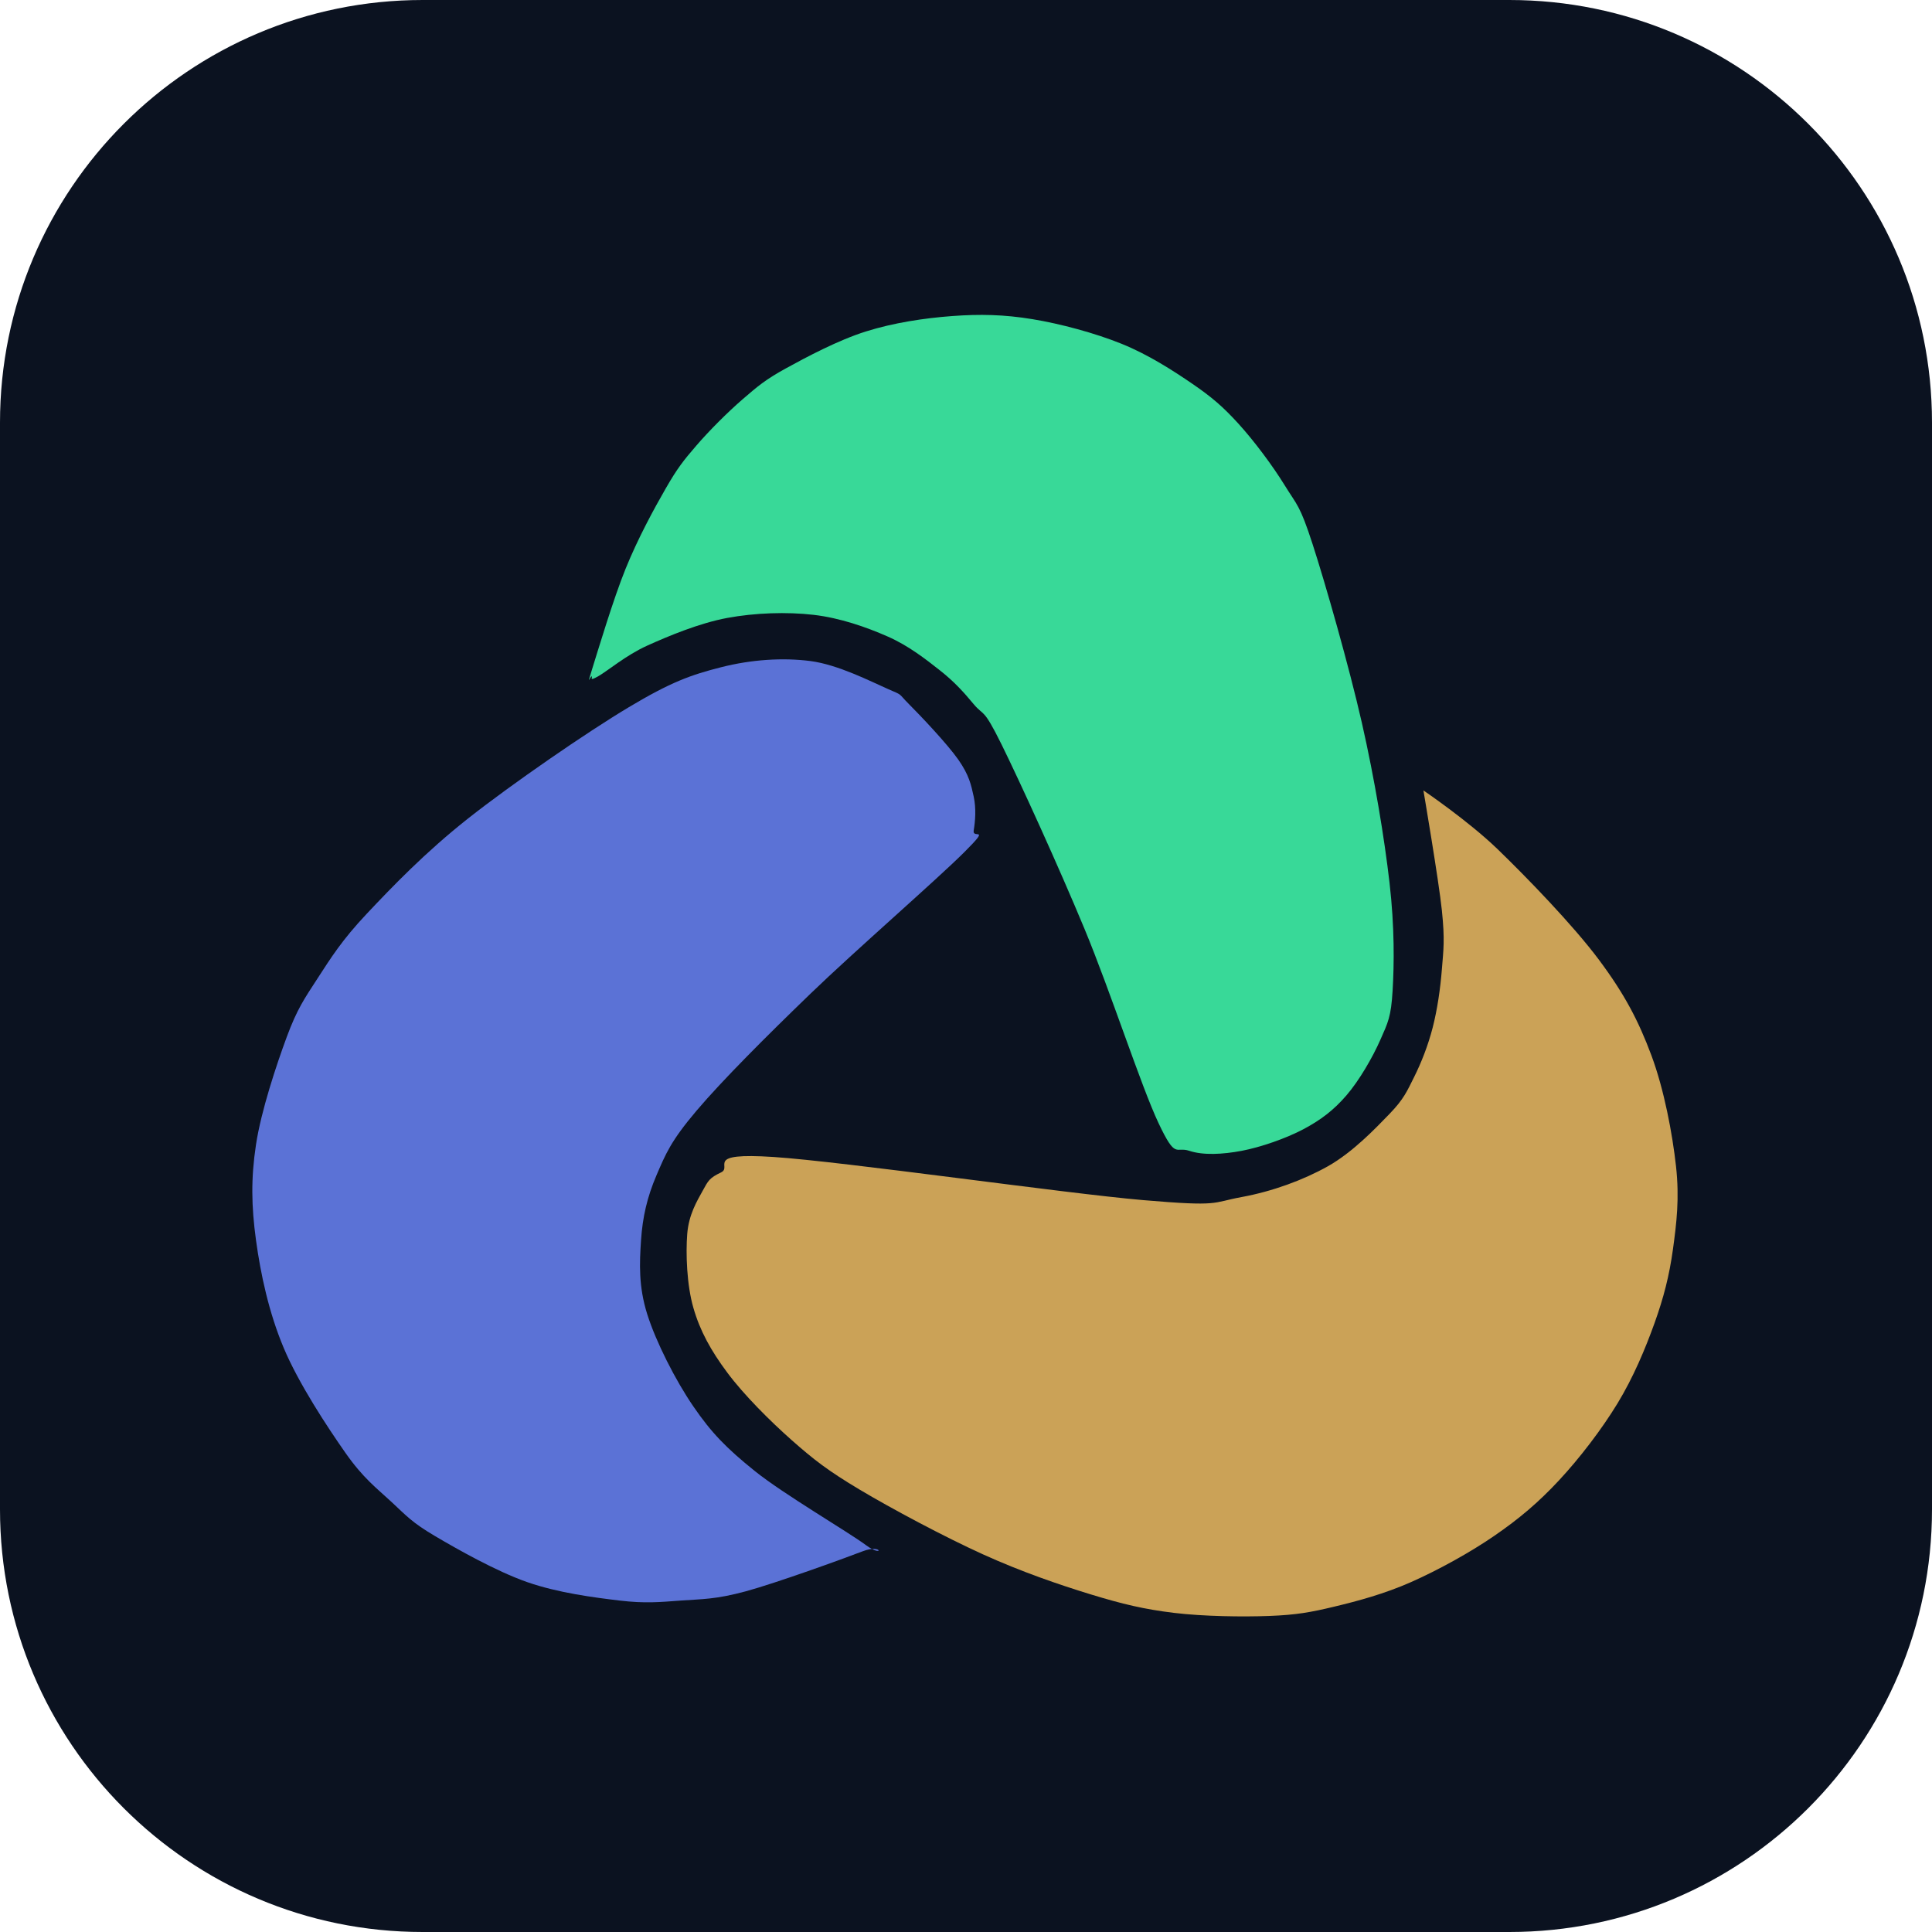
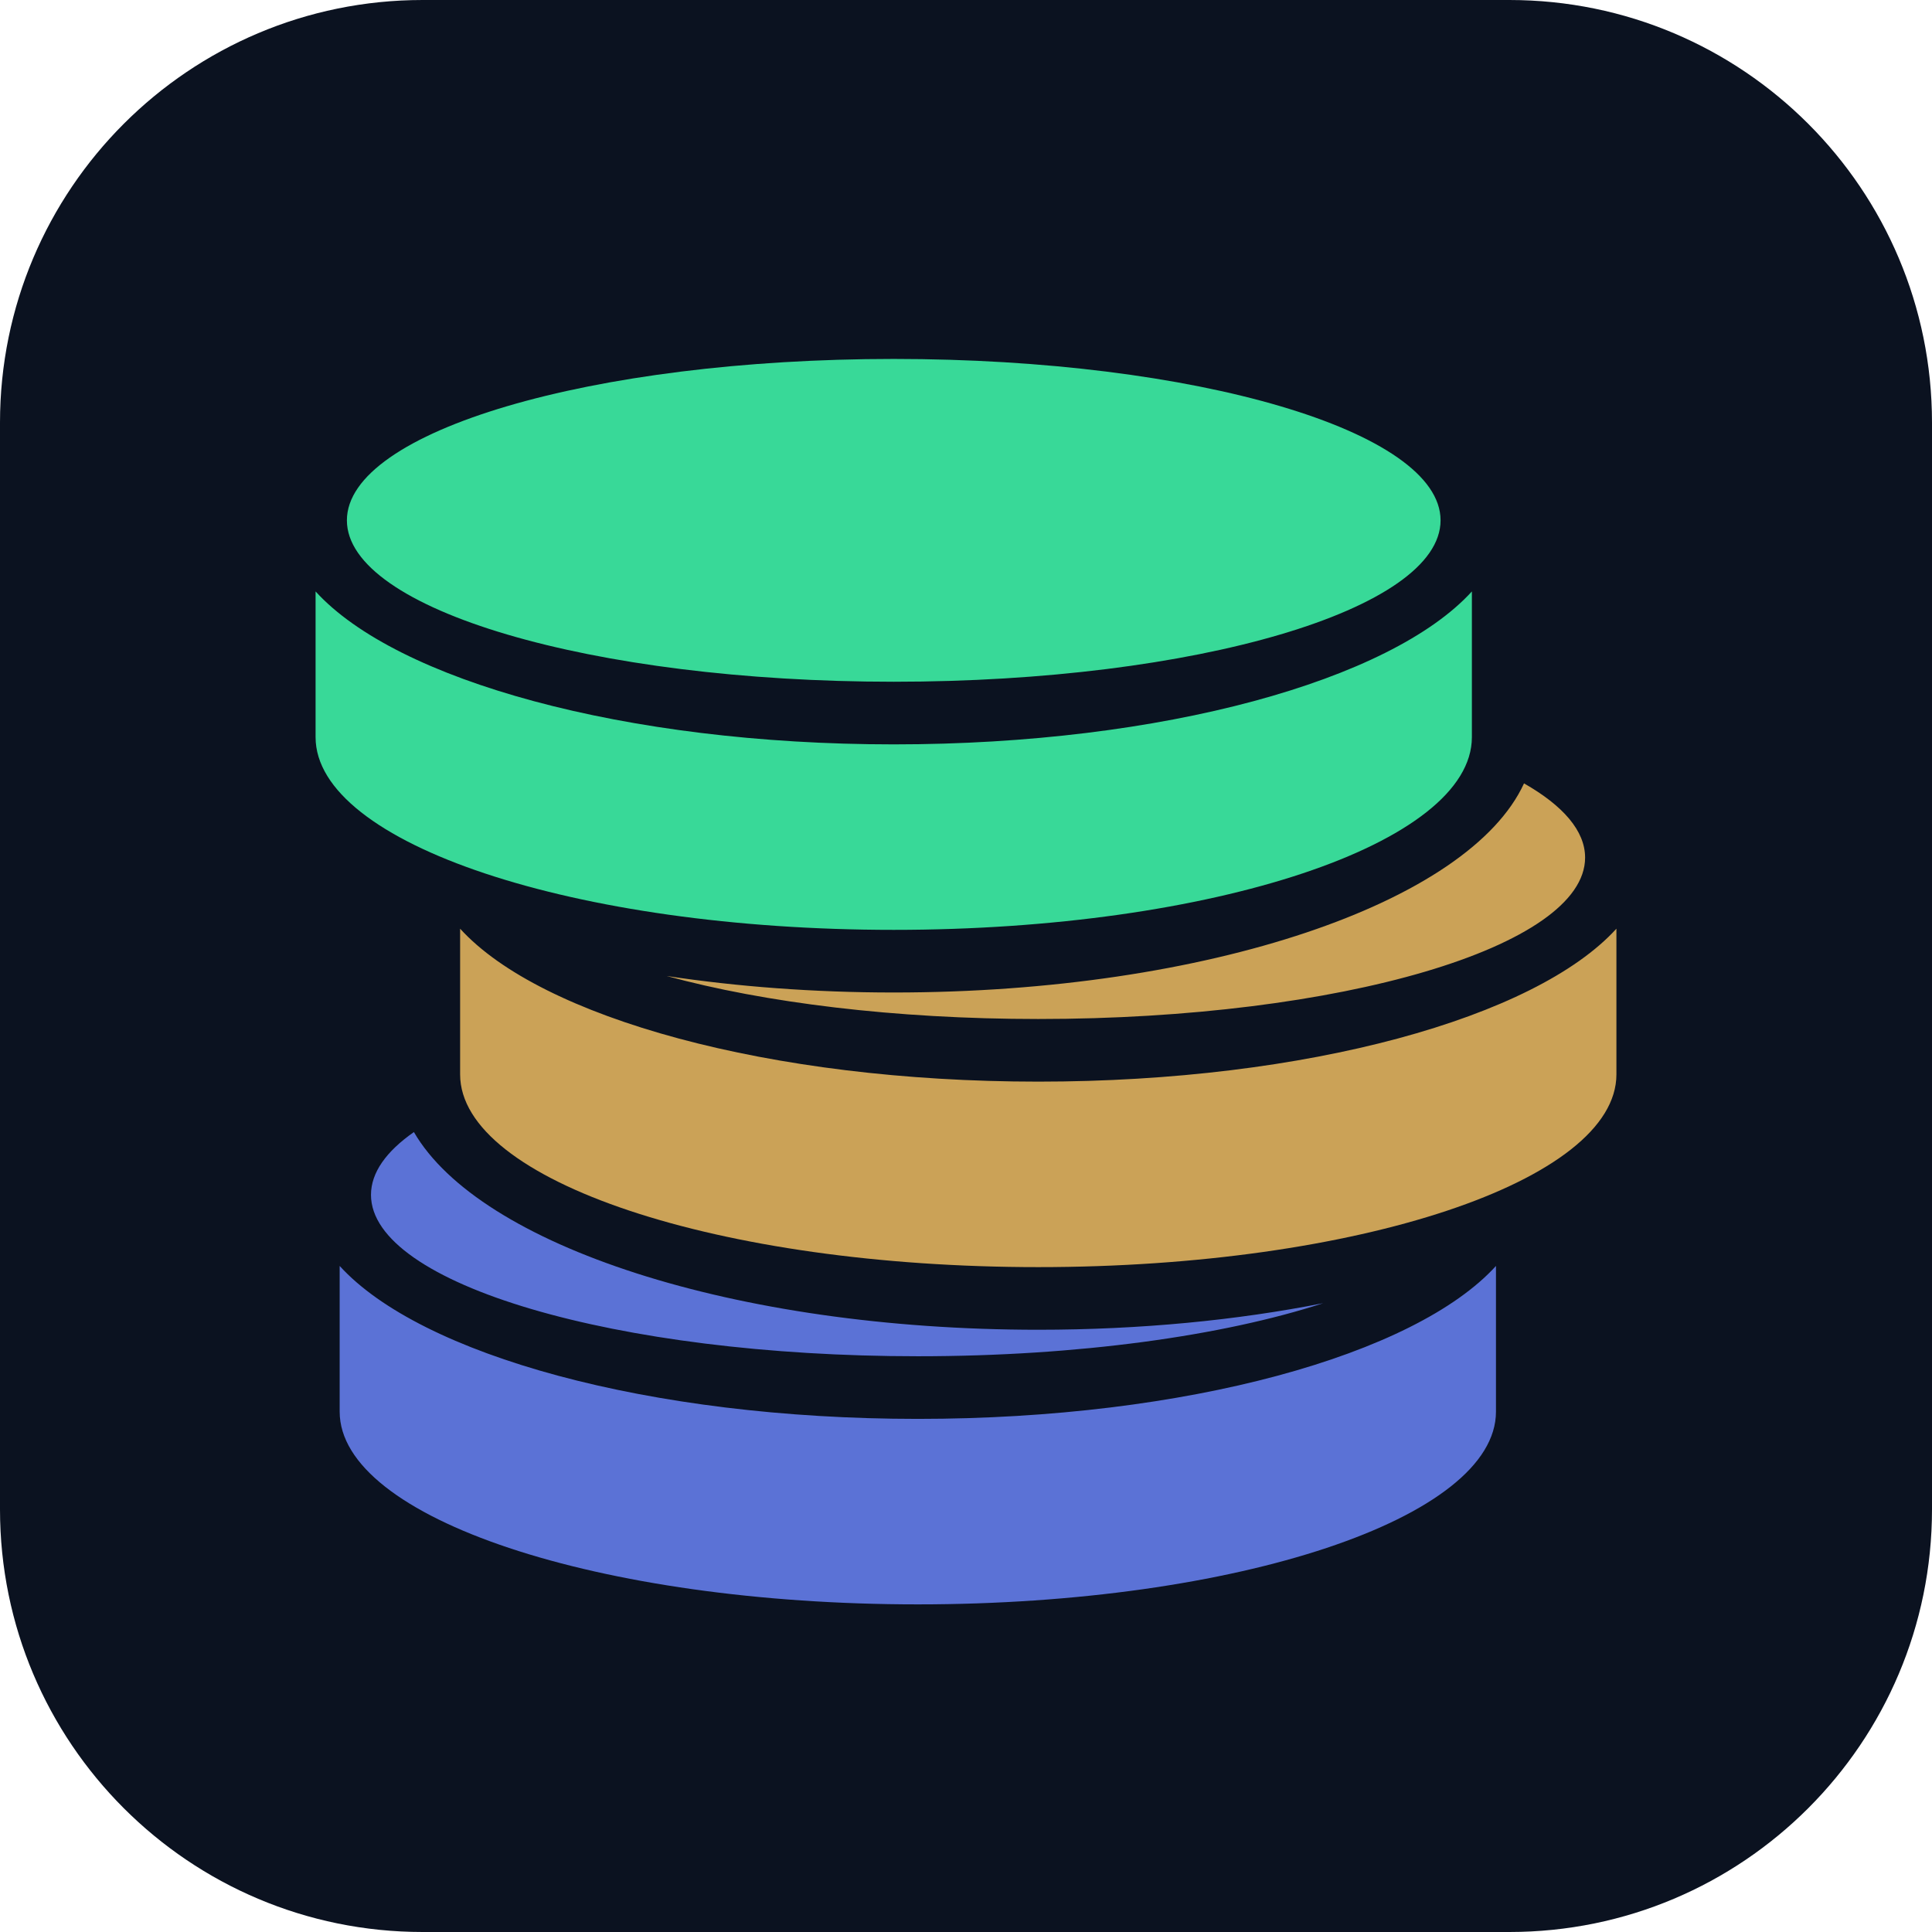
<svg xmlns="http://www.w3.org/2000/svg" width="512" height="512" viewBox="0 0 512 512">
  <rect width="512" height="512" rx="112" fill="#0B1220" />
  <g transform="translate(40.96 40.96) scale(0.84)">
-     <path id="blue" fill="#5B72D6" d="M 32.00 312.36 C 33.62 301.67 38.48 287.10 41.72 278.35 C 44.96 269.61 47.22 266.37 51.44 259.89 C 55.65 253.41 59.05 247.90 66.98 239.48 C 74.92 231.06 85.29 220.21 99.05 209.35 C 112.82 198.50 136.31 182.31 149.59 174.37 C 162.87 166.43 169.19 164.16 178.74 161.74 C 188.30 159.31 198.18 158.66 206.92 159.79 C 215.67 160.93 226.04 166.27 231.22 168.54 C 236.40 170.81 234.30 169.67 238.02 173.40 C 241.75 177.12 250.17 186.03 253.57 190.89 C 256.97 195.75 257.62 198.83 258.43 202.55 C 259.24 206.28 258.92 210.33 258.43 213.24 C 257.94 216.16 264.10 211.46 255.51 220.04 C 246.93 228.63 221.02 251.14 206.92 264.75 C 192.83 278.35 179.07 292.12 170.97 301.67 C 162.87 311.23 161.25 315.28 158.33 322.08 C 155.42 328.89 153.96 335.20 153.48 342.49 C 152.99 349.78 152.67 357.07 155.42 365.81 C 158.17 374.56 164.33 386.71 170.00 394.97 C 175.66 403.23 180.36 408.09 189.43 415.38 C 198.50 422.66 218.75 434.49 224.42 438.70 C 230.09 442.91 229.76 438.21 223.44 440.64 C 217.13 443.07 196.07 450.68 186.52 453.28 C 176.96 455.87 172.75 455.70 166.11 456.19 C 159.47 456.68 154.77 457.16 146.67 456.19 C 138.57 455.22 127.24 453.76 117.52 450.36 C 107.80 446.96 95.49 439.99 88.36 435.78 C 81.24 431.57 79.46 429.47 74.76 425.09 C 70.06 420.72 65.85 417.64 60.18 409.54 C 54.51 401.45 45.44 387.68 40.75 376.50 C 36.05 365.33 33.46 353.18 32.00 342.49 C 30.54 331.80 30.38 323.05 32.00 312.36 Z" />
-     <path id="mint" fill="#38D998" d="M 137.93 162.71 C 139.71 157.04 144.73 140.19 148.62 130.64 C 152.50 121.08 157.52 111.85 161.25 105.37 C 164.97 98.89 166.92 96.46 170.97 91.77 C 175.02 87.07 180.85 81.24 185.54 77.19 C 190.24 73.14 192.67 71.03 199.15 67.47 C 205.63 63.91 215.67 58.56 224.42 55.81 C 233.16 53.06 242.88 51.60 251.63 50.95 C 260.37 50.30 267.99 50.46 276.89 51.92 C 285.80 53.38 296.65 56.30 305.08 59.70 C 313.50 63.10 321.27 68.12 327.43 72.33 C 333.58 76.54 337.15 79.62 342.00 84.96 C 346.86 90.31 352.69 98.08 356.58 104.40 C 360.47 110.72 361.28 110.39 365.33 122.86 C 369.38 135.33 376.83 161.41 380.88 179.23 C 384.93 197.04 388.00 215.67 389.62 229.76 C 391.24 243.85 391.08 255.51 390.59 263.77 C 390.11 272.03 389.14 273.82 386.71 279.32 C 384.28 284.83 380.07 292.12 376.02 296.82 C 371.97 301.51 367.92 304.59 362.41 307.51 C 356.91 310.42 348.97 313.17 342.98 314.31 C 336.98 315.44 330.83 315.77 326.46 314.31 C 322.08 312.85 322.24 317.22 316.74 305.56 C 311.23 293.90 301.67 264.26 293.41 244.34 C 285.15 224.42 273.01 197.85 267.18 186.03 C 261.34 174.21 261.67 177.28 258.43 173.40 C 255.19 169.51 252.27 166.27 247.74 162.71 C 243.20 159.14 237.86 154.93 231.22 152.02 C 224.58 149.10 216.32 146.19 207.90 145.21 C 199.47 144.24 189.43 144.57 180.69 146.19 C 171.94 147.81 162.22 151.86 155.42 154.93 C 148.62 158.01 142.79 163.03 139.87 164.65 C 136.95 166.27 138.25 164.97 137.93 164.65 C 137.60 164.33 136.14 168.38 137.93 162.71 Z" />
-     <path id="amber" fill="#CBA257" d="M 168.05 340.55 C 168.54 334.39 171.13 330.18 172.91 326.94 C 174.69 323.70 175.02 322.89 178.74 321.11 C 182.47 319.33 173.07 314.79 195.26 316.25 C 217.45 317.71 287.26 327.75 311.88 329.86 C 336.50 331.96 333.26 330.67 342.98 328.89 C 352.69 327.10 362.41 323.54 370.19 319.17 C 377.96 314.79 385.09 307.34 389.62 302.65 C 394.16 297.95 395.13 295.52 397.40 290.98 C 399.66 286.45 401.77 281.10 403.23 275.44 C 404.69 269.77 405.66 263.13 406.14 256.97 C 406.63 250.82 407.11 247.90 406.14 238.51 C 405.17 229.11 400.31 200.61 400.31 200.61 C 400.31 200.61 414.40 210.16 423.64 219.07 C 432.87 227.98 447.61 243.20 455.70 254.06 C 463.80 264.91 468.18 273.33 472.23 284.18 C 476.27 295.03 478.87 308.96 480.00 319.17 C 481.13 329.37 480.16 337.15 479.03 345.41 C 477.89 353.67 476.11 360.63 473.20 368.73 C 470.28 376.83 466.56 385.74 461.54 394.00 C 456.51 402.26 449.55 411.33 443.07 418.29 C 436.59 425.26 430.44 430.44 422.66 435.78 C 414.89 441.13 404.85 446.63 396.43 450.36 C 388.00 454.09 379.58 456.35 372.13 458.13 C 364.68 459.92 360.14 460.73 351.72 461.05 C 343.30 461.37 330.99 461.21 321.60 460.08 C 312.20 458.94 305.40 457.32 295.36 454.25 C 285.32 451.17 273.49 447.12 261.34 441.61 C 249.20 436.11 232.51 427.20 222.47 421.21 C 212.43 415.21 208.06 411.81 201.09 405.66 C 194.13 399.50 185.87 391.24 180.69 384.28 C 175.50 377.31 172.10 371.16 170.00 363.87 C 167.89 356.58 167.57 346.70 168.05 340.55 Z" />
+     <path id="blue" fill="#5B72D6" d="M423.2,350.63l0,45.97c0,33.58 -81.66,60.8 -182.4,60.8c-100.74,0 -182.4,-27.22 -182.4,-60.8l0,-45.97c25.5,28.04 97.53,48.25 182.4,48.25c84.87,0 156.9,-20.21 182.4,-48.25zM68.28,328.2c0,-7.03 4.82,-13.72 13.54,-19.81c20.7,35.73 101.03,62.37 196.98,62.37c32.29,0 62.81,-3.02 89.88,-8.38c-31.57,10.28 -77.17,16.74 -127.88,16.74c-95.28,0 -172.52,-22.8 -172.52,-50.92z" />
+     <path id="mint" fill="#38D998" d="M415.6,137.83l0,45.97c0,33.58 -81.66,60.8 -182.4,60.8c-100.74,0 -182.4,-27.22 -182.4,-60.8v-45.97c25.5,28.04 97.53,48.25 182.4,48.25c84.87,0 156.9,-20.21 182.4,-48.25zM60.68,115.4c0,-28.12 77.24,-50.92 172.52,-50.92c95.28,0 172.52,22.8 172.52,50.92c0,28.12 -77.24,50.92 -172.52,50.92c-95.28,0 -172.52,-22.8 -172.52,-50.92z" />
+     <path id="amber" fill="#CBA257" d="M461.2,244.23l0,45.97c0,33.58 -81.66,60.8 -182.4,60.8c-100.74,0 -182.4,-27.22 -182.4,-60.8l0,-45.97c25.5,28.04 97.53,48.25 182.4,48.25c84.87,0 156.9,-20.21 182.4,-48.25zM432.05,198.39c12.31,7.01 19.27,14.97 19.27,23.41c0,28.12 -77.24,50.92 -172.52,50.92c-45.27,0 -86.47,-5.15 -117.24,-13.57c22.27,3.36 46.42,5.21 71.64,5.21c99.15,0 181.62,-28.44 198.85,-65.97z" />
  </g>
</svg>
